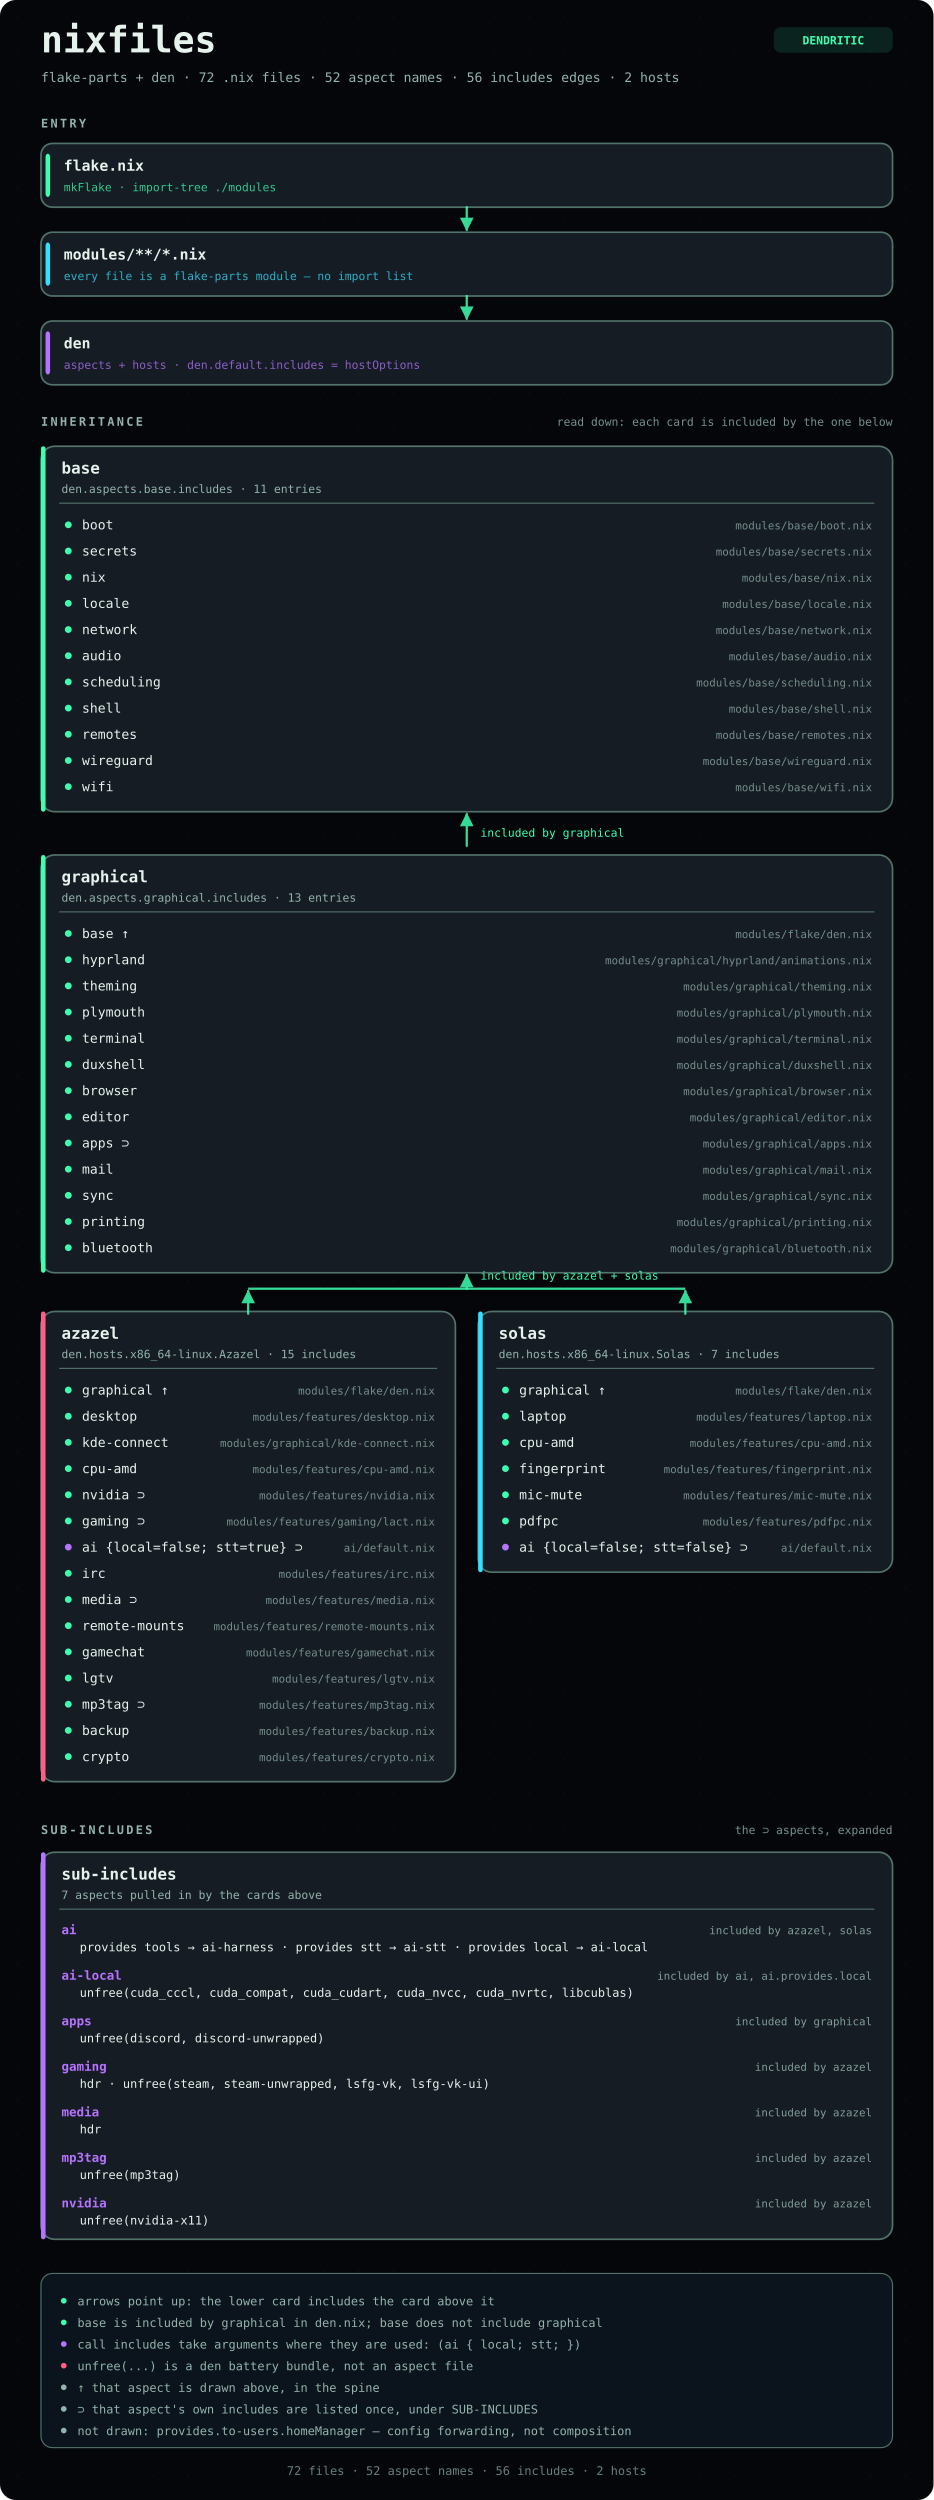
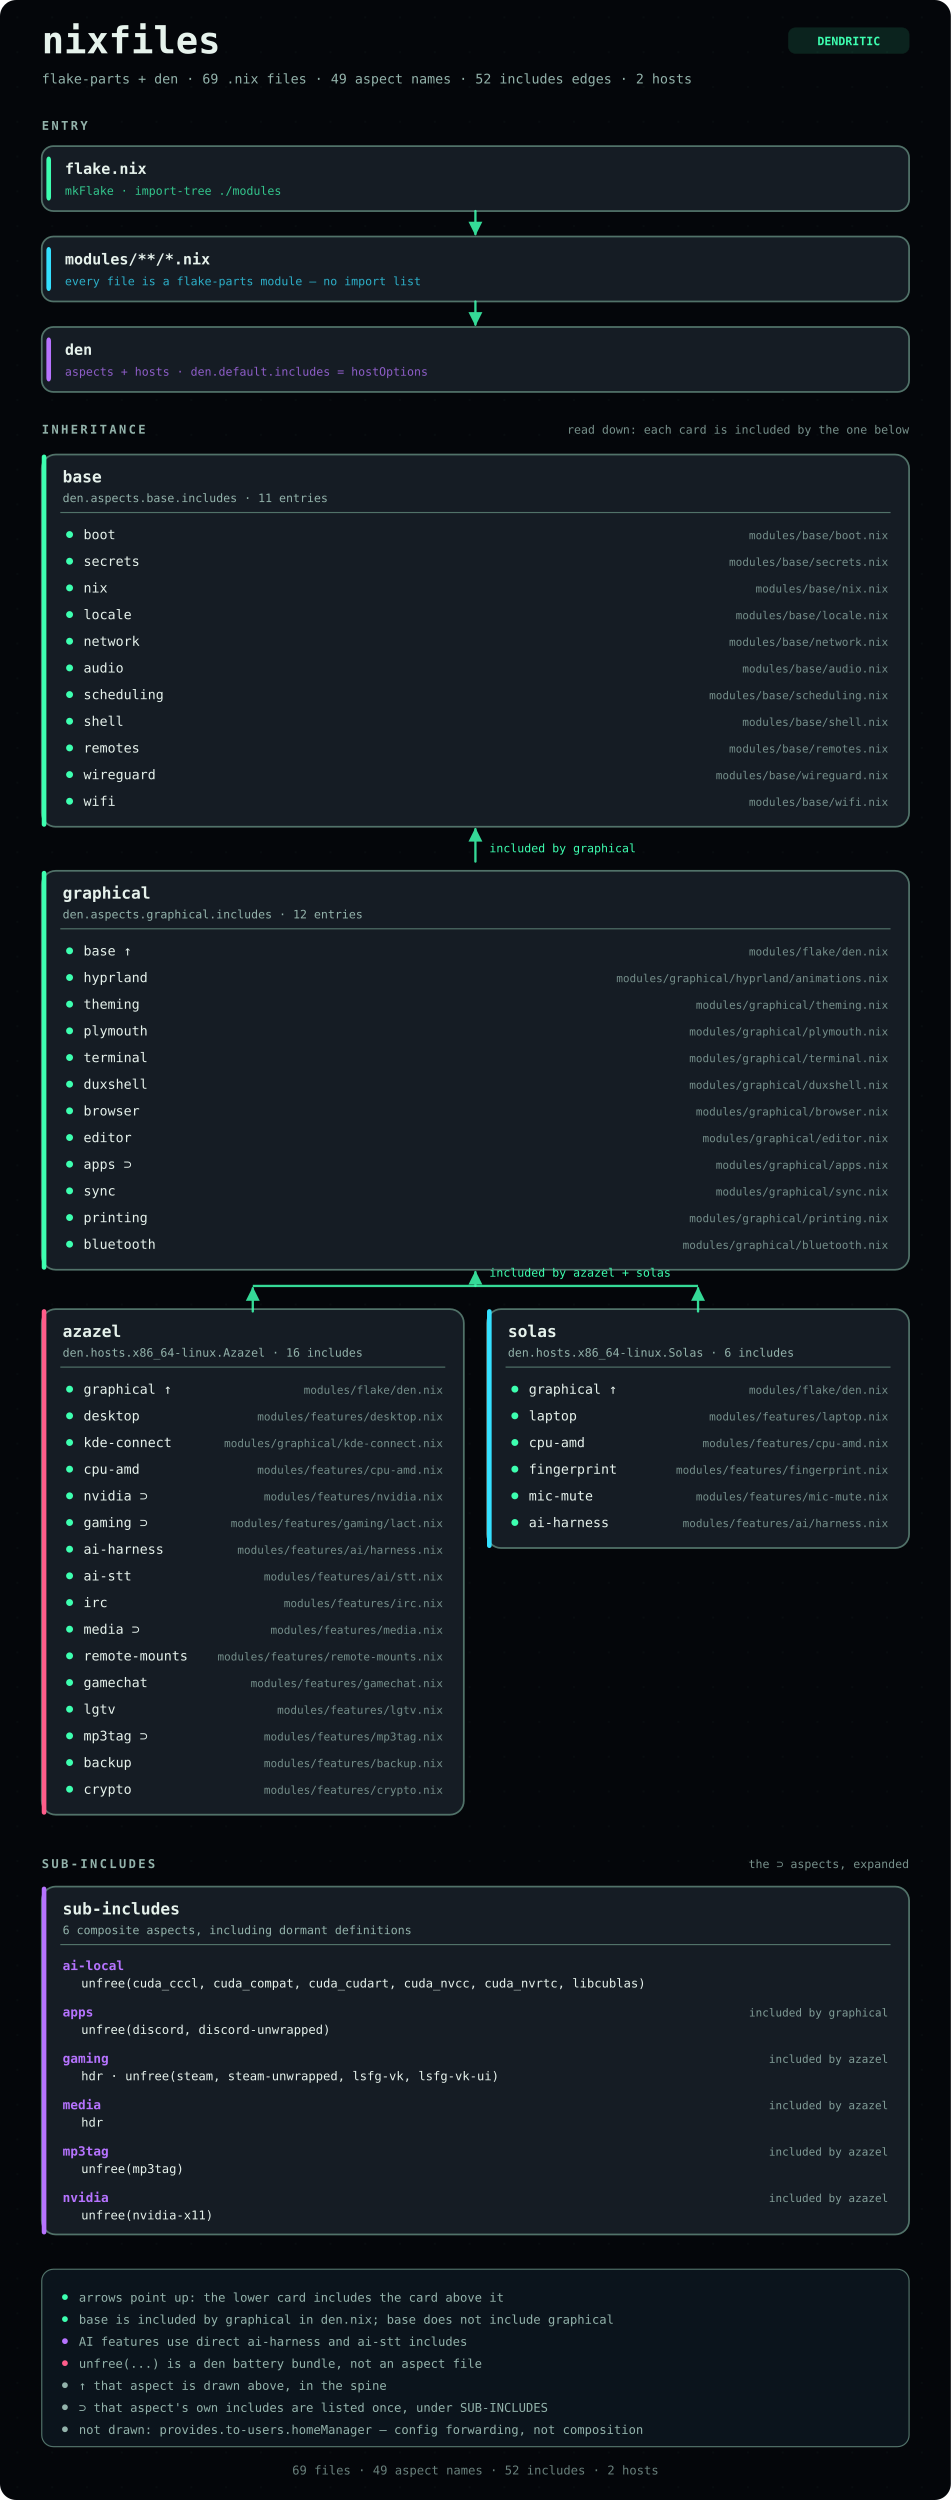
- <svg xmlns="http://www.w3.org/2000/svg" width="820" height="2196" viewBox="0 0 820 2196">
+ <svg xmlns="http://www.w3.org/2000/svg" width="820" height="2156" viewBox="0 0 820 2156">
  <defs>
    <marker id="arw-green" viewBox="0 0 10 10" refX="9" refY="5" markerWidth="6" markerHeight="6" orient="auto-start-reverse">
      <path d="M 0 0 L 10 5 L 0 10 z" fill="#3dffb0" />
    </marker>
    <marker id="arw-cyan" viewBox="0 0 10 10" refX="9" refY="5" markerWidth="6" markerHeight="6" orient="auto-start-reverse">
      <path d="M 0 0 L 10 5 L 0 10 z" fill="#34e0ff" />
    </marker>
    <marker id="arw-pink" viewBox="0 0 10 10" refX="9" refY="5" markerWidth="6" markerHeight="6" orient="auto-start-reverse">
      <path d="M 0 0 L 10 5 L 0 10 z" fill="#ff5d8a" />
    </marker>
    <marker id="arw-purple" viewBox="0 0 10 10" refX="9" refY="5" markerWidth="6" markerHeight="6" orient="auto-start-reverse">
      <path d="M 0 0 L 10 5 L 0 10 z" fill="#b673ff" />
    </marker>
    <pattern id="grid" width="30" height="30" patternUnits="userSpaceOnUse">
      <circle cx="15" cy="15" r="0.5" fill="#517269" opacity="0.18" />
    </pattern>
  </defs>
-   <rect width="820" height="2196" rx="14" fill="#04060a" />
-   <rect width="820" height="2196" rx="14" fill="url(#grid)" />
+   <rect width="820" height="2156" rx="14" fill="#04060a" />
+   <rect width="820" height="2156" rx="14" fill="url(#grid)" />
  <g font-family="ui-monospace, SFMono-Regular, Menlo, Consolas, monospace">
    <text x="36" y="46" font-size="32" fill="#e6f2ec" font-weight="700">nixfiles</text>
    <rect x="680" y="24" rx="6" width="104" height="22" fill="#3dffb0" stroke="#3dffb0" stroke-width="0.5" opacity="0.12" />
    <text x="732" y="39" font-size="10" fill="#3dffb0" font-weight="600" text-anchor="middle">DENDRITIC</text>
-     <text x="36" y="72" font-size="11.5" fill="#93b3ab">flake-parts + den  ·  72 .nix files  ·  52 aspect names  ·  56 includes edges  ·  2 hosts</text>
+     <text x="36" y="72" font-size="11.5" fill="#93b3ab">flake-parts + den  ·  69 .nix files  ·  49 aspect names  ·  52 includes edges  ·  2 hosts</text>
    <text x="36" y="112" font-size="10.5" fill="#93b3ab" font-weight="700" letter-spacing="2">ENTRY</text>
    <rect x="36" y="126" rx="10" width="748" height="56" fill="#151c24" stroke="#517269" stroke-width="1.5" />
    <rect x="40" y="135" rx="3" width="4" height="38" fill="#3dffb0" />
    <text x="56" y="150" font-size="13" fill="#e6f2ec" font-weight="700">flake.nix</text>
    <text x="56" y="168" font-size="10" fill="#3dffb0" opacity="0.75">mkFlake · import-tree ./modules</text>
    <path d="M 410 182 L 410 202" stroke="#3dffb0" stroke-width="2" stroke-linecap="round" fill="none" opacity="0.85" marker-end="url(#arw-green)" />
    <rect x="36" y="204" rx="10" width="748" height="56" fill="#151c24" stroke="#517269" stroke-width="1.5" />
    <rect x="40" y="213" rx="3" width="4" height="38" fill="#34e0ff" />
    <text x="56" y="228" font-size="13" fill="#e6f2ec" font-weight="700">modules/**/*.nix</text>
    <text x="56" y="246" font-size="10" fill="#34e0ff" opacity="0.75">every file is a flake-parts module — no import list</text>
    <path d="M 410 260 L 410 280" stroke="#3dffb0" stroke-width="2" stroke-linecap="round" fill="none" opacity="0.85" marker-end="url(#arw-green)" />
    <rect x="36" y="282" rx="10" width="748" height="56" fill="#151c24" stroke="#517269" stroke-width="1.5" />
    <rect x="40" y="291" rx="3" width="4" height="38" fill="#b673ff" />
    <text x="56" y="306" font-size="13" fill="#e6f2ec" font-weight="700">den</text>
    <text x="56" y="324" font-size="10" fill="#b673ff" opacity="0.75">aspects + hosts · den.default.includes = hostOptions</text>
    <text x="36" y="374" font-size="10.5" fill="#93b3ab" font-weight="700" letter-spacing="2">INHERITANCE</text>
    <text x="784" y="374" font-size="10" fill="#93b3ab" text-anchor="end" opacity="0.8">read down: each card is included by the one below</text>
    <rect x="36" y="392" rx="12" width="748" height="321" fill="#151c24" stroke="#517269" stroke-width="1.5" />
    <rect x="36" y="392" rx="2" width="4" height="321" fill="#3dffb0" />
    <text x="54" y="416" font-size="14" fill="#e6f2ec" font-weight="700">base</text>
    <text x="54" y="433" font-size="10" fill="#93b3ab">den.aspects.base.includes · 11 entries</text>
    <line x1="52" y1="442" x2="768" y2="442" stroke="#517269" stroke-width="1" />
    <circle cx="60" cy="461" r="3" fill="#3dffb0" />
    <text x="72" y="465" font-size="11.5" fill="#e6f2ec">boot</text>
    <text x="766" y="465" font-size="9.5" fill="#93b3ab" text-anchor="end" opacity="0.75">modules/base/boot.nix</text>
    <circle cx="60" cy="484" r="3" fill="#3dffb0" />
    <text x="72" y="488" font-size="11.5" fill="#e6f2ec">secrets</text>
    <text x="766" y="488" font-size="9.5" fill="#93b3ab" text-anchor="end" opacity="0.75">modules/base/secrets.nix</text>
    <circle cx="60" cy="507" r="3" fill="#3dffb0" />
    <text x="72" y="511" font-size="11.5" fill="#e6f2ec">nix</text>
    <text x="766" y="511" font-size="9.5" fill="#93b3ab" text-anchor="end" opacity="0.75">modules/base/nix.nix</text>
    <circle cx="60" cy="530" r="3" fill="#3dffb0" />
    <text x="72" y="534" font-size="11.5" fill="#e6f2ec">locale</text>
    <text x="766" y="534" font-size="9.5" fill="#93b3ab" text-anchor="end" opacity="0.75">modules/base/locale.nix</text>
    <circle cx="60" cy="553" r="3" fill="#3dffb0" />
    <text x="72" y="557" font-size="11.5" fill="#e6f2ec">network</text>
    <text x="766" y="557" font-size="9.5" fill="#93b3ab" text-anchor="end" opacity="0.75">modules/base/network.nix</text>
    <circle cx="60" cy="576" r="3" fill="#3dffb0" />
    <text x="72" y="580" font-size="11.5" fill="#e6f2ec">audio</text>
    <text x="766" y="580" font-size="9.5" fill="#93b3ab" text-anchor="end" opacity="0.75">modules/base/audio.nix</text>
    <circle cx="60" cy="599" r="3" fill="#3dffb0" />
    <text x="72" y="603" font-size="11.5" fill="#e6f2ec">scheduling</text>
    <text x="766" y="603" font-size="9.5" fill="#93b3ab" text-anchor="end" opacity="0.75">modules/base/scheduling.nix</text>
    <circle cx="60" cy="622" r="3" fill="#3dffb0" />
    <text x="72" y="626" font-size="11.5" fill="#e6f2ec">shell</text>
    <text x="766" y="626" font-size="9.5" fill="#93b3ab" text-anchor="end" opacity="0.75">modules/base/shell.nix</text>
    <circle cx="60" cy="645" r="3" fill="#3dffb0" />
    <text x="72" y="649" font-size="11.5" fill="#e6f2ec">remotes</text>
    <text x="766" y="649" font-size="9.5" fill="#93b3ab" text-anchor="end" opacity="0.75">modules/base/remotes.nix</text>
    <circle cx="60" cy="668" r="3" fill="#3dffb0" />
    <text x="72" y="672" font-size="11.5" fill="#e6f2ec">wireguard</text>
    <text x="766" y="672" font-size="9.5" fill="#93b3ab" text-anchor="end" opacity="0.75">modules/base/wireguard.nix</text>
    <circle cx="60" cy="691" r="3" fill="#3dffb0" />
    <text x="72" y="695" font-size="11.5" fill="#e6f2ec">wifi</text>
    <text x="766" y="695" font-size="9.5" fill="#93b3ab" text-anchor="end" opacity="0.75">modules/base/wifi.nix</text>
    <path d="M 410 743 L 410 715" stroke="#3dffb0" stroke-width="2" stroke-linecap="round" fill="none" opacity="0.85" marker-end="url(#arw-green)" />
    <text x="422" y="735" font-size="10" fill="#3dffb0">included by graphical</text>
-     <rect x="36" y="751" rx="12" width="748" height="367" fill="#151c24" stroke="#517269" stroke-width="1.5" />
-     <rect x="36" y="751" rx="2" width="4" height="367" fill="#3dffb0" />
+     <rect x="36" y="751" rx="12" width="748" height="344" fill="#151c24" stroke="#517269" stroke-width="1.5" />
+     <rect x="36" y="751" rx="2" width="4" height="344" fill="#3dffb0" />
    <text x="54" y="775" font-size="14" fill="#e6f2ec" font-weight="700">graphical</text>
-     <text x="54" y="792" font-size="10" fill="#93b3ab">den.aspects.graphical.includes · 13 entries</text>
+     <text x="54" y="792" font-size="10" fill="#93b3ab">den.aspects.graphical.includes · 12 entries</text>
    <line x1="52" y1="801" x2="768" y2="801" stroke="#517269" stroke-width="1" />
    <circle cx="60" cy="820" r="3" fill="#3dffb0" />
    <text x="72" y="824" font-size="11.5" fill="#e6f2ec">base  ↑</text>
    <text x="766" y="824" font-size="9.5" fill="#93b3ab" text-anchor="end" opacity="0.75">modules/flake/den.nix</text>
    <circle cx="60" cy="843" r="3" fill="#3dffb0" />
    <text x="72" y="847" font-size="11.5" fill="#e6f2ec">hyprland</text>
    <text x="766" y="847" font-size="9.5" fill="#93b3ab" text-anchor="end" opacity="0.75">modules/graphical/hyprland/animations.nix</text>
    <circle cx="60" cy="866" r="3" fill="#3dffb0" />
    <text x="72" y="870" font-size="11.5" fill="#e6f2ec">theming</text>
    <text x="766" y="870" font-size="9.5" fill="#93b3ab" text-anchor="end" opacity="0.75">modules/graphical/theming.nix</text>
    <circle cx="60" cy="889" r="3" fill="#3dffb0" />
    <text x="72" y="893" font-size="11.5" fill="#e6f2ec">plymouth</text>
    <text x="766" y="893" font-size="9.5" fill="#93b3ab" text-anchor="end" opacity="0.75">modules/graphical/plymouth.nix</text>
    <circle cx="60" cy="912" r="3" fill="#3dffb0" />
    <text x="72" y="916" font-size="11.5" fill="#e6f2ec">terminal</text>
    <text x="766" y="916" font-size="9.5" fill="#93b3ab" text-anchor="end" opacity="0.75">modules/graphical/terminal.nix</text>
    <circle cx="60" cy="935" r="3" fill="#3dffb0" />
    <text x="72" y="939" font-size="11.5" fill="#e6f2ec">duxshell</text>
    <text x="766" y="939" font-size="9.5" fill="#93b3ab" text-anchor="end" opacity="0.75">modules/graphical/duxshell.nix</text>
    <circle cx="60" cy="958" r="3" fill="#3dffb0" />
    <text x="72" y="962" font-size="11.5" fill="#e6f2ec">browser</text>
    <text x="766" y="962" font-size="9.5" fill="#93b3ab" text-anchor="end" opacity="0.75">modules/graphical/browser.nix</text>
    <circle cx="60" cy="981" r="3" fill="#3dffb0" />
    <text x="72" y="985" font-size="11.5" fill="#e6f2ec">editor</text>
    <text x="766" y="985" font-size="9.5" fill="#93b3ab" text-anchor="end" opacity="0.75">modules/graphical/editor.nix</text>
    <circle cx="60" cy="1004" r="3" fill="#3dffb0" />
    <text x="72" y="1008" font-size="11.5" fill="#e6f2ec">apps  ⊃</text>
    <text x="766" y="1008" font-size="9.5" fill="#93b3ab" text-anchor="end" opacity="0.75">modules/graphical/apps.nix</text>
    <circle cx="60" cy="1027" r="3" fill="#3dffb0" />
-     <text x="72" y="1031" font-size="11.5" fill="#e6f2ec">mail</text>
-     <text x="766" y="1031" font-size="9.5" fill="#93b3ab" text-anchor="end" opacity="0.75">modules/graphical/mail.nix</text>
+     <text x="72" y="1031" font-size="11.5" fill="#e6f2ec">sync</text>
+     <text x="766" y="1031" font-size="9.5" fill="#93b3ab" text-anchor="end" opacity="0.75">modules/graphical/sync.nix</text>
    <circle cx="60" cy="1050" r="3" fill="#3dffb0" />
-     <text x="72" y="1054" font-size="11.5" fill="#e6f2ec">sync</text>
-     <text x="766" y="1054" font-size="9.5" fill="#93b3ab" text-anchor="end" opacity="0.75">modules/graphical/sync.nix</text>
+     <text x="72" y="1054" font-size="11.5" fill="#e6f2ec">printing</text>
+     <text x="766" y="1054" font-size="9.5" fill="#93b3ab" text-anchor="end" opacity="0.75">modules/graphical/printing.nix</text>
    <circle cx="60" cy="1073" r="3" fill="#3dffb0" />
-     <text x="72" y="1077" font-size="11.5" fill="#e6f2ec">printing</text>
-     <text x="766" y="1077" font-size="9.5" fill="#93b3ab" text-anchor="end" opacity="0.75">modules/graphical/printing.nix</text>
-     <circle cx="60" cy="1096" r="3" fill="#3dffb0" />
-     <text x="72" y="1100" font-size="11.5" fill="#e6f2ec">bluetooth</text>
-     <text x="766" y="1100" font-size="9.5" fill="#93b3ab" text-anchor="end" opacity="0.75">modules/graphical/bluetooth.nix</text>
-     <rect x="36" y="1152" rx="12" width="364" height="413" fill="#151c24" stroke="#517269" stroke-width="1.5" />
-     <rect x="36" y="1152" rx="2" width="4" height="413" fill="#ff5d8a" />
-     <text x="54" y="1176" font-size="14" fill="#e6f2ec" font-weight="700">azazel</text>
-     <text x="54" y="1193" font-size="10" fill="#93b3ab">den.hosts.x86_64-linux.Azazel · 15 includes</text>
-     <line x1="52" y1="1202" x2="384" y2="1202" stroke="#517269" stroke-width="1" />
+     <text x="72" y="1077" font-size="11.5" fill="#e6f2ec">bluetooth</text>
+     <text x="766" y="1077" font-size="9.5" fill="#93b3ab" text-anchor="end" opacity="0.75">modules/graphical/bluetooth.nix</text>
+     <rect x="36" y="1129" rx="12" width="364" height="436" fill="#151c24" stroke="#517269" stroke-width="1.5" />
+     <rect x="36" y="1129" rx="2" width="4" height="436" fill="#ff5d8a" />
+     <text x="54" y="1153" font-size="14" fill="#e6f2ec" font-weight="700">azazel</text>
+     <text x="54" y="1170" font-size="10" fill="#93b3ab">den.hosts.x86_64-linux.Azazel · 16 includes</text>
+     <line x1="52" y1="1179" x2="384" y2="1179" stroke="#517269" stroke-width="1" />
+     <circle cx="60" cy="1198" r="3" fill="#3dffb0" />
+     <text x="72" y="1202" font-size="11.5" fill="#e6f2ec">graphical  ↑</text>
+     <text x="382" y="1202" font-size="9.5" fill="#93b3ab" text-anchor="end" opacity="0.75">modules/flake/den.nix</text>
    <circle cx="60" cy="1221" r="3" fill="#3dffb0" />
-     <text x="72" y="1225" font-size="11.5" fill="#e6f2ec">graphical  ↑</text>
-     <text x="382" y="1225" font-size="9.5" fill="#93b3ab" text-anchor="end" opacity="0.75">modules/flake/den.nix</text>
+     <text x="72" y="1225" font-size="11.5" fill="#e6f2ec">desktop</text>
+     <text x="382" y="1225" font-size="9.5" fill="#93b3ab" text-anchor="end" opacity="0.75">modules/features/desktop.nix</text>
    <circle cx="60" cy="1244" r="3" fill="#3dffb0" />
-     <text x="72" y="1248" font-size="11.5" fill="#e6f2ec">desktop</text>
-     <text x="382" y="1248" font-size="9.5" fill="#93b3ab" text-anchor="end" opacity="0.75">modules/features/desktop.nix</text>
+     <text x="72" y="1248" font-size="11.5" fill="#e6f2ec">kde-connect</text>
+     <text x="382" y="1248" font-size="9.5" fill="#93b3ab" text-anchor="end" opacity="0.75">modules/graphical/kde-connect.nix</text>
    <circle cx="60" cy="1267" r="3" fill="#3dffb0" />
-     <text x="72" y="1271" font-size="11.5" fill="#e6f2ec">kde-connect</text>
-     <text x="382" y="1271" font-size="9.5" fill="#93b3ab" text-anchor="end" opacity="0.75">modules/graphical/kde-connect.nix</text>
+     <text x="72" y="1271" font-size="11.5" fill="#e6f2ec">cpu-amd</text>
+     <text x="382" y="1271" font-size="9.5" fill="#93b3ab" text-anchor="end" opacity="0.75">modules/features/cpu-amd.nix</text>
    <circle cx="60" cy="1290" r="3" fill="#3dffb0" />
-     <text x="72" y="1294" font-size="11.5" fill="#e6f2ec">cpu-amd</text>
-     <text x="382" y="1294" font-size="9.5" fill="#93b3ab" text-anchor="end" opacity="0.75">modules/features/cpu-amd.nix</text>
+     <text x="72" y="1294" font-size="11.5" fill="#e6f2ec">nvidia  ⊃</text>
+     <text x="382" y="1294" font-size="9.5" fill="#93b3ab" text-anchor="end" opacity="0.75">modules/features/nvidia.nix</text>
    <circle cx="60" cy="1313" r="3" fill="#3dffb0" />
-     <text x="72" y="1317" font-size="11.5" fill="#e6f2ec">nvidia  ⊃</text>
-     <text x="382" y="1317" font-size="9.5" fill="#93b3ab" text-anchor="end" opacity="0.75">modules/features/nvidia.nix</text>
+     <text x="72" y="1317" font-size="11.5" fill="#e6f2ec">gaming  ⊃</text>
+     <text x="382" y="1317" font-size="9.5" fill="#93b3ab" text-anchor="end" opacity="0.75">modules/features/gaming/lact.nix</text>
    <circle cx="60" cy="1336" r="3" fill="#3dffb0" />
-     <text x="72" y="1340" font-size="11.5" fill="#e6f2ec">gaming  ⊃</text>
-     <text x="382" y="1340" font-size="9.5" fill="#93b3ab" text-anchor="end" opacity="0.75">modules/features/gaming/lact.nix</text>
-     <circle cx="60" cy="1359" r="3" fill="#b673ff" />
-     <text x="72" y="1363" font-size="11.5" fill="#e6f2ec">ai {local=false; stt=true}  ⊃</text>
-     <text x="382" y="1363" font-size="9.5" fill="#93b3ab" text-anchor="end" opacity="0.75">ai/default.nix</text>
+     <text x="72" y="1340" font-size="11.5" fill="#e6f2ec">ai-harness</text>
+     <text x="382" y="1340" font-size="9.5" fill="#93b3ab" text-anchor="end" opacity="0.75">modules/features/ai/harness.nix</text>
+     <circle cx="60" cy="1359" r="3" fill="#3dffb0" />
+     <text x="72" y="1363" font-size="11.5" fill="#e6f2ec">ai-stt</text>
+     <text x="382" y="1363" font-size="9.5" fill="#93b3ab" text-anchor="end" opacity="0.75">modules/features/ai/stt.nix</text>
    <circle cx="60" cy="1382" r="3" fill="#3dffb0" />
    <text x="72" y="1386" font-size="11.5" fill="#e6f2ec">irc</text>
    <text x="382" y="1386" font-size="9.5" fill="#93b3ab" text-anchor="end" opacity="0.75">modules/features/irc.nix</text>
    <circle cx="60" cy="1405" r="3" fill="#3dffb0" />
    <text x="72" y="1409" font-size="11.5" fill="#e6f2ec">media  ⊃</text>
    <text x="382" y="1409" font-size="9.5" fill="#93b3ab" text-anchor="end" opacity="0.75">modules/features/media.nix</text>
    <circle cx="60" cy="1428" r="3" fill="#3dffb0" />
    <text x="72" y="1432" font-size="11.5" fill="#e6f2ec">remote-mounts</text>
    <text x="382" y="1432" font-size="9.5" fill="#93b3ab" text-anchor="end" opacity="0.75">modules/features/remote-mounts.nix</text>
    <circle cx="60" cy="1451" r="3" fill="#3dffb0" />
    <text x="72" y="1455" font-size="11.5" fill="#e6f2ec">gamechat</text>
    <text x="382" y="1455" font-size="9.5" fill="#93b3ab" text-anchor="end" opacity="0.75">modules/features/gamechat.nix</text>
    <circle cx="60" cy="1474" r="3" fill="#3dffb0" />
    <text x="72" y="1478" font-size="11.5" fill="#e6f2ec">lgtv</text>
    <text x="382" y="1478" font-size="9.5" fill="#93b3ab" text-anchor="end" opacity="0.75">modules/features/lgtv.nix</text>
    <circle cx="60" cy="1497" r="3" fill="#3dffb0" />
    <text x="72" y="1501" font-size="11.5" fill="#e6f2ec">mp3tag  ⊃</text>
    <text x="382" y="1501" font-size="9.5" fill="#93b3ab" text-anchor="end" opacity="0.75">modules/features/mp3tag.nix</text>
    <circle cx="60" cy="1520" r="3" fill="#3dffb0" />
    <text x="72" y="1524" font-size="11.5" fill="#e6f2ec">backup</text>
    <text x="382" y="1524" font-size="9.5" fill="#93b3ab" text-anchor="end" opacity="0.75">modules/features/backup.nix</text>
    <circle cx="60" cy="1543" r="3" fill="#3dffb0" />
    <text x="72" y="1547" font-size="11.5" fill="#e6f2ec">crypto</text>
    <text x="382" y="1547" font-size="9.5" fill="#93b3ab" text-anchor="end" opacity="0.75">modules/features/crypto.nix</text>
-     <rect x="420" y="1152" rx="12" width="364" height="229" fill="#151c24" stroke="#517269" stroke-width="1.5" />
-     <rect x="420" y="1152" rx="2" width="4" height="229" fill="#34e0ff" />
-     <text x="438" y="1176" font-size="14" fill="#e6f2ec" font-weight="700">solas</text>
-     <text x="438" y="1193" font-size="10" fill="#93b3ab">den.hosts.x86_64-linux.Solas · 7 includes</text>
-     <line x1="436" y1="1202" x2="768" y2="1202" stroke="#517269" stroke-width="1" />
+     <rect x="420" y="1129" rx="12" width="364" height="206" fill="#151c24" stroke="#517269" stroke-width="1.5" />
+     <rect x="420" y="1129" rx="2" width="4" height="206" fill="#34e0ff" />
+     <text x="438" y="1153" font-size="14" fill="#e6f2ec" font-weight="700">solas</text>
+     <text x="438" y="1170" font-size="10" fill="#93b3ab">den.hosts.x86_64-linux.Solas · 6 includes</text>
+     <line x1="436" y1="1179" x2="768" y2="1179" stroke="#517269" stroke-width="1" />
+     <circle cx="444" cy="1198" r="3" fill="#3dffb0" />
+     <text x="456" y="1202" font-size="11.5" fill="#e6f2ec">graphical  ↑</text>
+     <text x="766" y="1202" font-size="9.5" fill="#93b3ab" text-anchor="end" opacity="0.75">modules/flake/den.nix</text>
    <circle cx="444" cy="1221" r="3" fill="#3dffb0" />
-     <text x="456" y="1225" font-size="11.5" fill="#e6f2ec">graphical  ↑</text>
-     <text x="766" y="1225" font-size="9.5" fill="#93b3ab" text-anchor="end" opacity="0.75">modules/flake/den.nix</text>
+     <text x="456" y="1225" font-size="11.5" fill="#e6f2ec">laptop</text>
+     <text x="766" y="1225" font-size="9.5" fill="#93b3ab" text-anchor="end" opacity="0.75">modules/features/laptop.nix</text>
    <circle cx="444" cy="1244" r="3" fill="#3dffb0" />
-     <text x="456" y="1248" font-size="11.5" fill="#e6f2ec">laptop</text>
-     <text x="766" y="1248" font-size="9.5" fill="#93b3ab" text-anchor="end" opacity="0.75">modules/features/laptop.nix</text>
+     <text x="456" y="1248" font-size="11.5" fill="#e6f2ec">cpu-amd</text>
+     <text x="766" y="1248" font-size="9.5" fill="#93b3ab" text-anchor="end" opacity="0.75">modules/features/cpu-amd.nix</text>
    <circle cx="444" cy="1267" r="3" fill="#3dffb0" />
-     <text x="456" y="1271" font-size="11.5" fill="#e6f2ec">cpu-amd</text>
-     <text x="766" y="1271" font-size="9.5" fill="#93b3ab" text-anchor="end" opacity="0.75">modules/features/cpu-amd.nix</text>
+     <text x="456" y="1271" font-size="11.5" fill="#e6f2ec">fingerprint</text>
+     <text x="766" y="1271" font-size="9.5" fill="#93b3ab" text-anchor="end" opacity="0.75">modules/features/fingerprint.nix</text>
    <circle cx="444" cy="1290" r="3" fill="#3dffb0" />
-     <text x="456" y="1294" font-size="11.5" fill="#e6f2ec">fingerprint</text>
-     <text x="766" y="1294" font-size="9.5" fill="#93b3ab" text-anchor="end" opacity="0.75">modules/features/fingerprint.nix</text>
+     <text x="456" y="1294" font-size="11.5" fill="#e6f2ec">mic-mute</text>
+     <text x="766" y="1294" font-size="9.5" fill="#93b3ab" text-anchor="end" opacity="0.75">modules/features/mic-mute.nix</text>
    <circle cx="444" cy="1313" r="3" fill="#3dffb0" />
-     <text x="456" y="1317" font-size="11.5" fill="#e6f2ec">mic-mute</text>
-     <text x="766" y="1317" font-size="9.5" fill="#93b3ab" text-anchor="end" opacity="0.75">modules/features/mic-mute.nix</text>
-     <circle cx="444" cy="1336" r="3" fill="#3dffb0" />
-     <text x="456" y="1340" font-size="11.5" fill="#e6f2ec">pdfpc</text>
-     <text x="766" y="1340" font-size="9.5" fill="#93b3ab" text-anchor="end" opacity="0.75">modules/features/pdfpc.nix</text>
-     <circle cx="444" cy="1359" r="3" fill="#b673ff" />
-     <text x="456" y="1363" font-size="11.5" fill="#e6f2ec">ai {local=false; stt=false}  ⊃</text>
-     <text x="766" y="1363" font-size="9.5" fill="#93b3ab" text-anchor="end" opacity="0.75">ai/default.nix</text>
-     <line x1="218" y1="1132" x2="602" y2="1132" stroke="#3dffb0" stroke-width="2" opacity="0.85" />
-     <path d="M 218 1154 L 218 1134" stroke="#3dffb0" stroke-width="2" stroke-linecap="round" fill="none" opacity="0.85" marker-end="url(#arw-green)" />
-     <path d="M 602 1154 L 602 1134" stroke="#3dffb0" stroke-width="2" stroke-linecap="round" fill="none" opacity="0.85" marker-end="url(#arw-green)" />
-     <path d="M 410 1132 L 410 1120" stroke="#3dffb0" stroke-width="2" stroke-linecap="round" fill="none" opacity="0.85" marker-end="url(#arw-green)" />
-     <text x="422" y="1124" font-size="10" fill="#3dffb0">included by azazel + solas</text>
+     <text x="456" y="1317" font-size="11.5" fill="#e6f2ec">ai-harness</text>
+     <text x="766" y="1317" font-size="9.5" fill="#93b3ab" text-anchor="end" opacity="0.75">modules/features/ai/harness.nix</text>
+     <line x1="218" y1="1109" x2="602" y2="1109" stroke="#3dffb0" stroke-width="2" opacity="0.85" />
+     <path d="M 218 1131 L 218 1111" stroke="#3dffb0" stroke-width="2" stroke-linecap="round" fill="none" opacity="0.85" marker-end="url(#arw-green)" />
+     <path d="M 602 1131 L 602 1111" stroke="#3dffb0" stroke-width="2" stroke-linecap="round" fill="none" opacity="0.85" marker-end="url(#arw-green)" />
+     <path d="M 410 1109 L 410 1097" stroke="#3dffb0" stroke-width="2" stroke-linecap="round" fill="none" opacity="0.85" marker-end="url(#arw-green)" />
+     <text x="422" y="1101" font-size="10" fill="#3dffb0">included by azazel + solas</text>
    <text x="36" y="1611" font-size="10.5" fill="#93b3ab" font-weight="700" letter-spacing="2">SUB-INCLUDES</text>
    <text x="784" y="1611" font-size="10" fill="#93b3ab" text-anchor="end" opacity="0.8">the ⊃ aspects, expanded</text>
-     <rect x="36" y="1627" rx="12" width="748" height="340" fill="#151c24" stroke="#517269" stroke-width="1.5" />
-     <rect x="36" y="1627" rx="2" width="4" height="340" fill="#b673ff" />
+     <rect x="36" y="1627" rx="12" width="748" height="300" fill="#151c24" stroke="#517269" stroke-width="1.5" />
+     <rect x="36" y="1627" rx="2" width="4" height="300" fill="#b673ff" />
    <text x="54" y="1651" font-size="14" fill="#e6f2ec" font-weight="700">sub-includes</text>
-     <text x="54" y="1668" font-size="10" fill="#93b3ab">7 aspects pulled in by the cards above</text>
+     <text x="54" y="1668" font-size="10" fill="#93b3ab">6 composite aspects, including dormant definitions</text>
    <line x1="52" y1="1677" x2="768" y2="1677" stroke="#517269" stroke-width="1" />
-     <text x="54" y="1699" font-size="11" fill="#b673ff" font-weight="700">ai</text>
-     <text x="766" y="1699" font-size="9.5" fill="#93b3ab" text-anchor="end" opacity="0.85">included by azazel, solas</text>
-     <text x="70" y="1714" font-size="10.5" fill="#e6f2ec">provides tools → ai-harness · provides stt → ai-stt · provides local → ai-local</text>
-     <text x="54" y="1739" font-size="11" fill="#b673ff" font-weight="700">ai-local</text>
-     <text x="766" y="1739" font-size="9.5" fill="#93b3ab" text-anchor="end" opacity="0.85">included by ai, ai.provides.local</text>
-     <text x="70" y="1754" font-size="10.5" fill="#e6f2ec">unfree(cuda_cccl, cuda_compat, cuda_cudart, cuda_nvcc, cuda_nvrtc, libcublas)</text>
-     <text x="54" y="1779" font-size="11" fill="#b673ff" font-weight="700">apps</text>
-     <text x="766" y="1779" font-size="9.5" fill="#93b3ab" text-anchor="end" opacity="0.85">included by graphical</text>
-     <text x="70" y="1794" font-size="10.5" fill="#e6f2ec">unfree(discord, discord-unwrapped)</text>
-     <text x="54" y="1819" font-size="11" fill="#b673ff" font-weight="700">gaming</text>
+     <text x="54" y="1699" font-size="11" fill="#b673ff" font-weight="700">ai-local</text>
+     <text x="70" y="1714" font-size="10.5" fill="#e6f2ec">unfree(cuda_cccl, cuda_compat, cuda_cudart, cuda_nvcc, cuda_nvrtc, libcublas)</text>
+     <text x="54" y="1739" font-size="11" fill="#b673ff" font-weight="700">apps</text>
+     <text x="766" y="1739" font-size="9.5" fill="#93b3ab" text-anchor="end" opacity="0.85">included by graphical</text>
+     <text x="70" y="1754" font-size="10.5" fill="#e6f2ec">unfree(discord, discord-unwrapped)</text>
+     <text x="54" y="1779" font-size="11" fill="#b673ff" font-weight="700">gaming</text>
+     <text x="766" y="1779" font-size="9.5" fill="#93b3ab" text-anchor="end" opacity="0.85">included by azazel</text>
+     <text x="70" y="1794" font-size="10.5" fill="#e6f2ec">hdr · unfree(steam, steam-unwrapped, lsfg-vk, lsfg-vk-ui)</text>
+     <text x="54" y="1819" font-size="11" fill="#b673ff" font-weight="700">media</text>
    <text x="766" y="1819" font-size="9.5" fill="#93b3ab" text-anchor="end" opacity="0.85">included by azazel</text>
-     <text x="70" y="1834" font-size="10.5" fill="#e6f2ec">hdr · unfree(steam, steam-unwrapped, lsfg-vk, lsfg-vk-ui)</text>
-     <text x="54" y="1859" font-size="11" fill="#b673ff" font-weight="700">media</text>
+     <text x="70" y="1834" font-size="10.5" fill="#e6f2ec">hdr</text>
+     <text x="54" y="1859" font-size="11" fill="#b673ff" font-weight="700">mp3tag</text>
    <text x="766" y="1859" font-size="9.5" fill="#93b3ab" text-anchor="end" opacity="0.85">included by azazel</text>
-     <text x="70" y="1874" font-size="10.5" fill="#e6f2ec">hdr</text>
-     <text x="54" y="1899" font-size="11" fill="#b673ff" font-weight="700">mp3tag</text>
+     <text x="70" y="1874" font-size="10.5" fill="#e6f2ec">unfree(mp3tag)</text>
+     <text x="54" y="1899" font-size="11" fill="#b673ff" font-weight="700">nvidia</text>
    <text x="766" y="1899" font-size="9.5" fill="#93b3ab" text-anchor="end" opacity="0.85">included by azazel</text>
-     <text x="70" y="1914" font-size="10.5" fill="#e6f2ec">unfree(mp3tag)</text>
-     <text x="54" y="1939" font-size="11" fill="#b673ff" font-weight="700">nvidia</text>
-     <text x="766" y="1939" font-size="9.5" fill="#93b3ab" text-anchor="end" opacity="0.85">included by azazel</text>
-     <text x="70" y="1954" font-size="10.5" fill="#e6f2ec">unfree(nvidia-x11)</text>
-     <rect x="36" y="1997" rx="10" width="748" height="153" fill="#0b141c" stroke="#517269" stroke-width="1" />
-     <circle cx="56" cy="2021" r="2.5" fill="#3dffb0" />
-     <text x="68" y="2025" font-size="10.5" fill="#93b3ab">arrows point up: the lower card includes the card above it</text>
-     <circle cx="56" cy="2040" r="2.5" fill="#3dffb0" />
-     <text x="68" y="2044" font-size="10.5" fill="#93b3ab">base is included by graphical in den.nix; base does not include graphical</text>
-     <circle cx="56" cy="2059" r="2.5" fill="#b673ff" />
-     <text x="68" y="2063" font-size="10.5" fill="#93b3ab">call includes take arguments where they are used: (ai { local; stt; })</text>
-     <circle cx="56" cy="2078" r="2.5" fill="#ff5d8a" />
-     <text x="68" y="2082" font-size="10.5" fill="#93b3ab">unfree(...) is a den battery bundle, not an aspect file</text>
-     <circle cx="56" cy="2097" r="2.5" fill="#93b3ab" />
-     <text x="68" y="2101" font-size="10.5" fill="#93b3ab">↑  that aspect is drawn above, in the spine</text>
-     <circle cx="56" cy="2116" r="2.5" fill="#93b3ab" />
-     <text x="68" y="2120" font-size="10.5" fill="#93b3ab">⊃  that aspect's own includes are listed once, under SUB-INCLUDES</text>
-     <circle cx="56" cy="2135" r="2.5" fill="#93b3ab" />
-     <text x="68" y="2139" font-size="10.5" fill="#93b3ab">not drawn: provides.to-users.homeManager — config forwarding, not composition</text>
-     <text x="410" y="2174" font-size="10.5" fill="#93b3ab" text-anchor="middle" opacity="0.7">72 files  ·  52 aspect names  ·  56 includes  ·  2 hosts</text>
+     <text x="70" y="1914" font-size="10.5" fill="#e6f2ec">unfree(nvidia-x11)</text>
+     <rect x="36" y="1957" rx="10" width="748" height="153" fill="#0b141c" stroke="#517269" stroke-width="1" />
+     <circle cx="56" cy="1981" r="2.5" fill="#3dffb0" />
+     <text x="68" y="1985" font-size="10.5" fill="#93b3ab">arrows point up: the lower card includes the card above it</text>
+     <circle cx="56" cy="2000" r="2.5" fill="#3dffb0" />
+     <text x="68" y="2004" font-size="10.5" fill="#93b3ab">base is included by graphical in den.nix; base does not include graphical</text>
+     <circle cx="56" cy="2019" r="2.5" fill="#b673ff" />
+     <text x="68" y="2023" font-size="10.5" fill="#93b3ab">AI features use direct ai-harness and ai-stt includes</text>
+     <circle cx="56" cy="2038" r="2.5" fill="#ff5d8a" />
+     <text x="68" y="2042" font-size="10.5" fill="#93b3ab">unfree(...) is a den battery bundle, not an aspect file</text>
+     <circle cx="56" cy="2057" r="2.5" fill="#93b3ab" />
+     <text x="68" y="2061" font-size="10.5" fill="#93b3ab">↑  that aspect is drawn above, in the spine</text>
+     <circle cx="56" cy="2076" r="2.5" fill="#93b3ab" />
+     <text x="68" y="2080" font-size="10.5" fill="#93b3ab">⊃  that aspect's own includes are listed once, under SUB-INCLUDES</text>
+     <circle cx="56" cy="2095" r="2.5" fill="#93b3ab" />
+     <text x="68" y="2099" font-size="10.5" fill="#93b3ab">not drawn: provides.to-users.homeManager — config forwarding, not composition</text>
+     <text x="410" y="2134" font-size="10.5" fill="#93b3ab" text-anchor="middle" opacity="0.7">69 files  ·  49 aspect names  ·  52 includes  ·  2 hosts</text>
  </g>
</svg>
